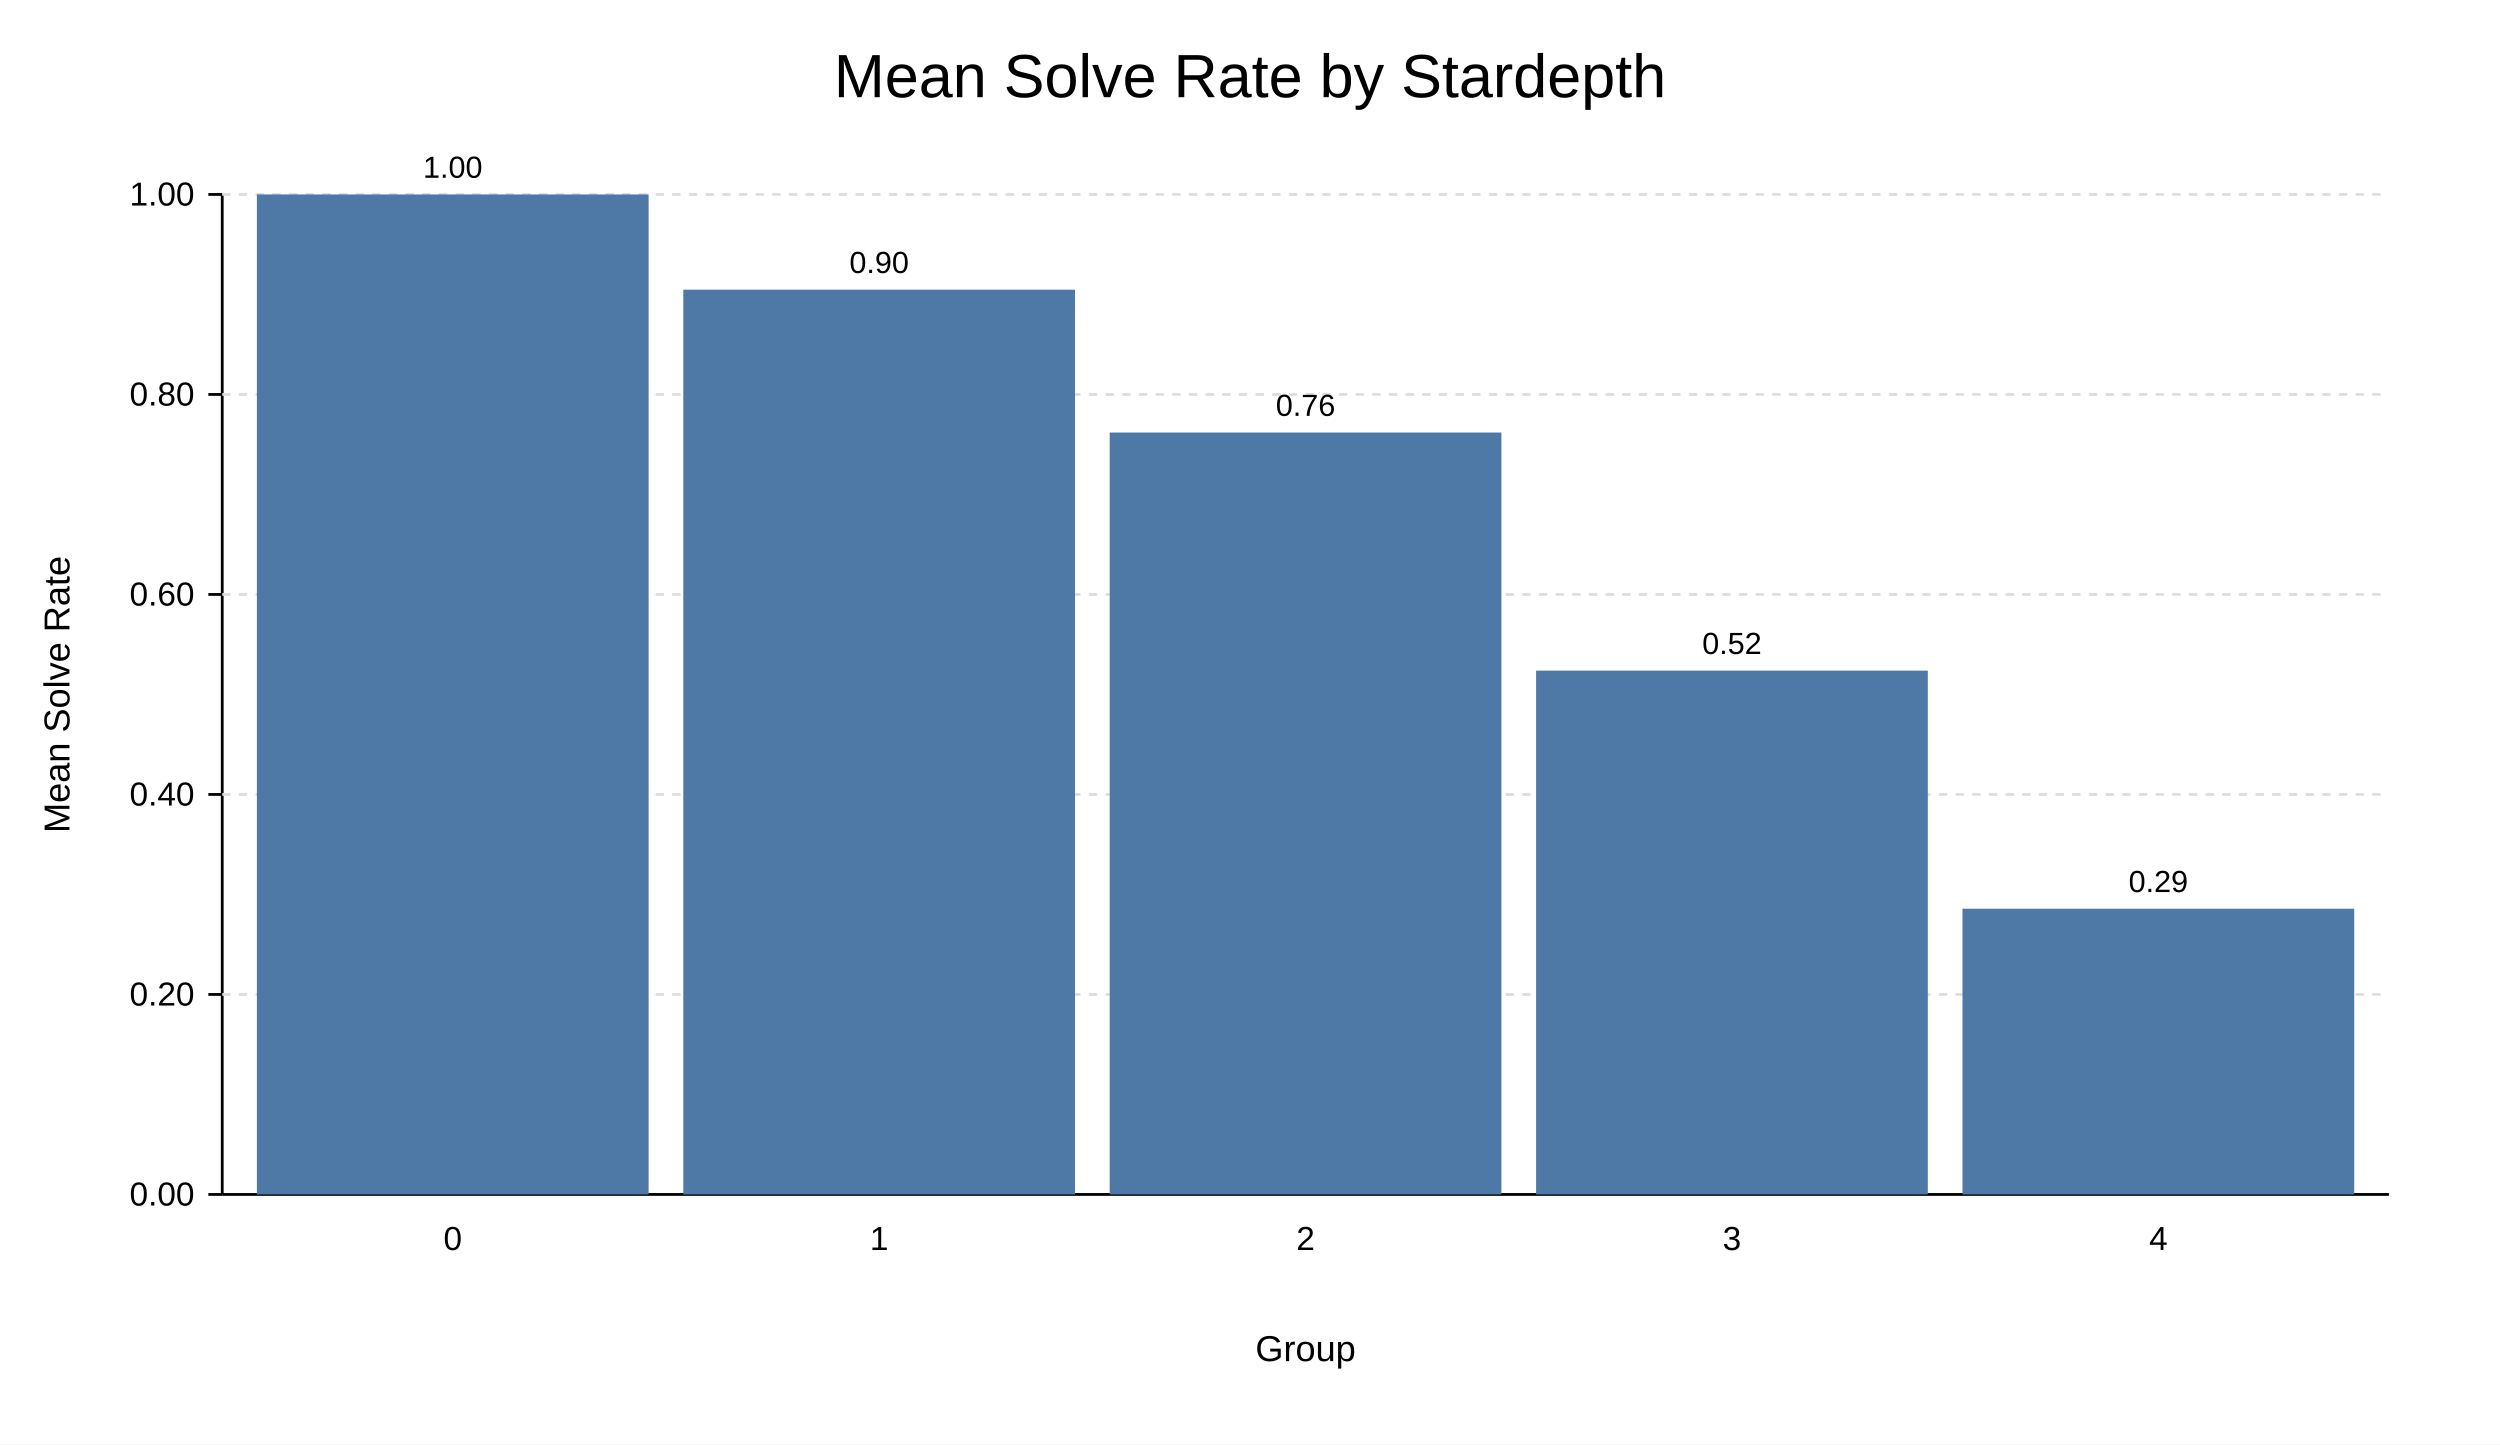
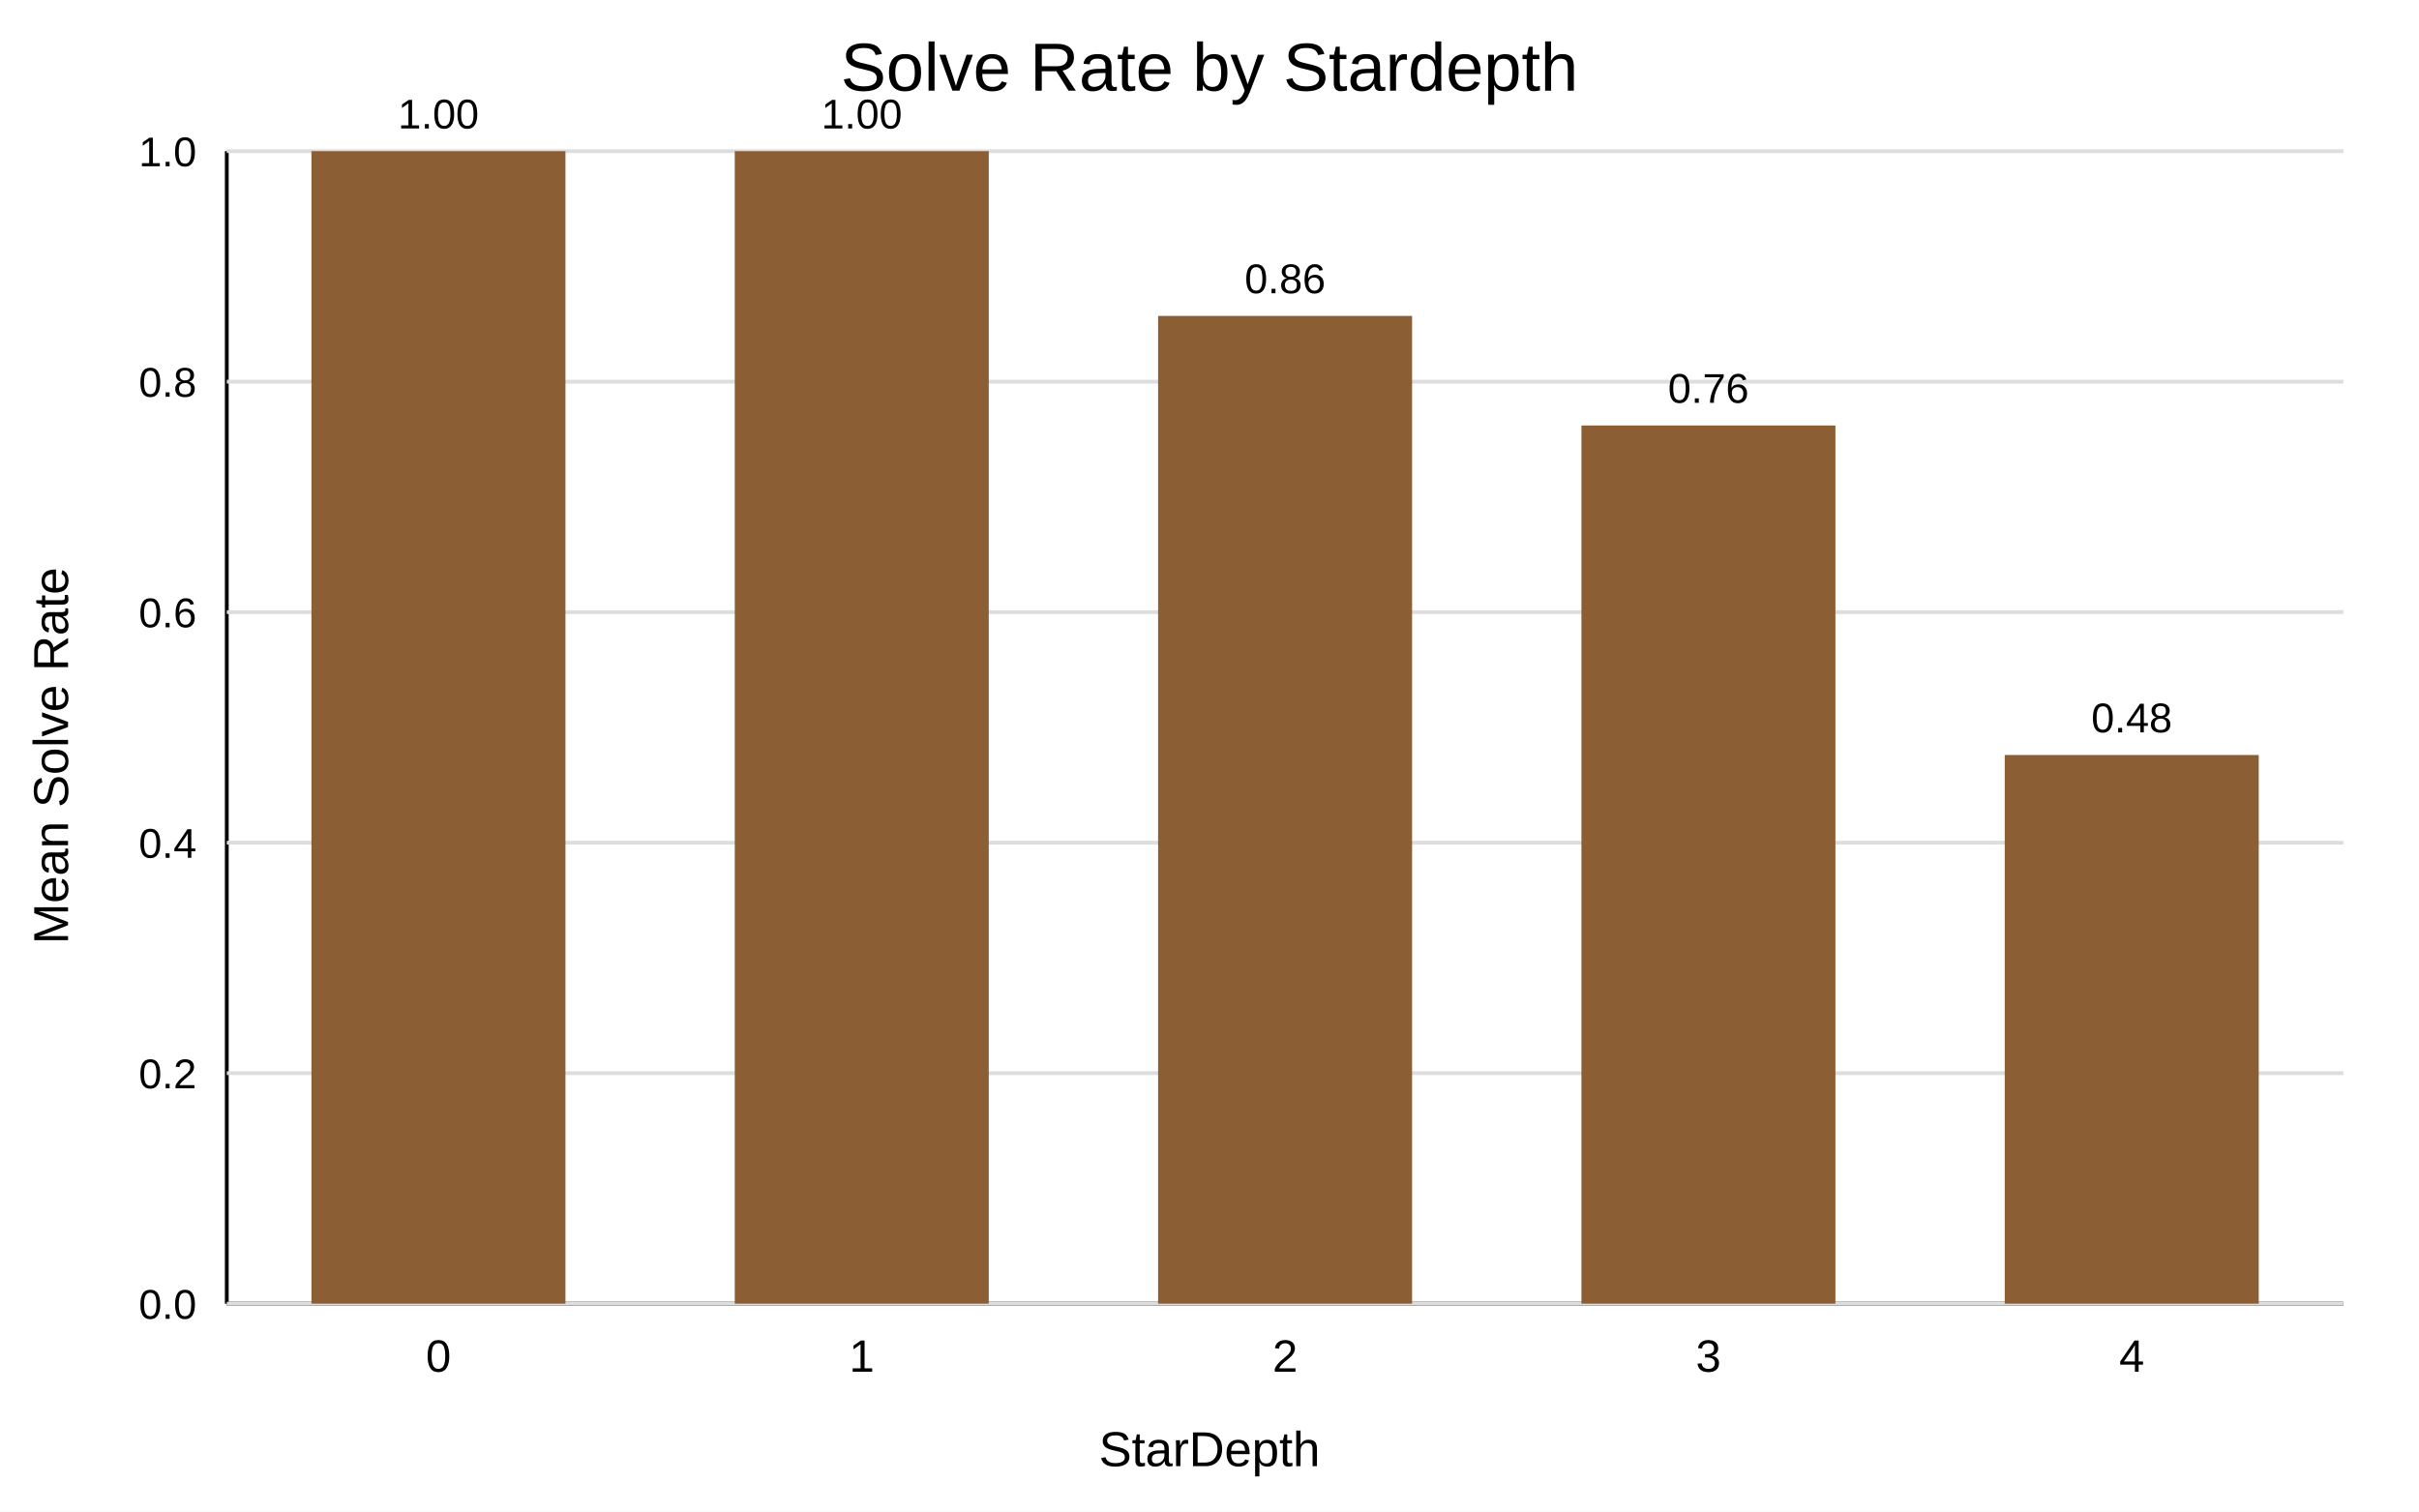
- <svg xmlns="http://www.w3.org/2000/svg" width="900" height="520">
+ <svg xmlns="http://www.w3.org/2000/svg" width="640" height="400" viewBox="0 0 640 400">
  <rect width="100%" height="100%" fill="white" />
-   <text x="450.0" y="35" text-anchor="middle" font-size="22" font-family="Arial">Mean Solve Rate by Stardepth</text>
-   <line x1="80" y1="70" x2="80" y2="430" stroke="black" />
-   <line x1="80" y1="430" x2="860" y2="430" stroke="black" />
-   <line x1="75" y1="430.0" x2="80" y2="430.0" stroke="black" />
-   <text x="70" y="434.0" text-anchor="end" font-size="12" font-family="Arial">0.00</text>
-   <line x1="75" y1="358.0" x2="80" y2="358.0" stroke="black" />
-   <text x="70" y="362.0" text-anchor="end" font-size="12" font-family="Arial">0.20</text>
-   <line x1="80" y1="358.0" x2="860" y2="358.0" stroke="#dddddd" stroke-dasharray="3,3" />
-   <line x1="75" y1="286.0" x2="80" y2="286.0" stroke="black" />
-   <text x="70" y="290.0" text-anchor="end" font-size="12" font-family="Arial">0.40</text>
-   <line x1="80" y1="286.0" x2="860" y2="286.0" stroke="#dddddd" stroke-dasharray="3,3" />
-   <line x1="75" y1="214.0" x2="80" y2="214.0" stroke="black" />
-   <text x="70" y="218.0" text-anchor="end" font-size="12" font-family="Arial">0.60</text>
-   <line x1="80" y1="214.0" x2="860" y2="214.0" stroke="#dddddd" stroke-dasharray="3,3" />
-   <line x1="75" y1="142.0" x2="80" y2="142.0" stroke="black" />
-   <text x="70" y="146.0" text-anchor="end" font-size="12" font-family="Arial">0.80</text>
-   <line x1="80" y1="142.0" x2="860" y2="142.0" stroke="#dddddd" stroke-dasharray="3,3" />
-   <line x1="75" y1="70.0" x2="80" y2="70.0" stroke="black" />
-   <text x="70" y="74.0" text-anchor="end" font-size="12" font-family="Arial">1.00</text>
-   <line x1="80" y1="70.0" x2="860" y2="70.0" stroke="#dddddd" stroke-dasharray="3,3" />
-   <rect x="92.48" y="70.0" width="141.024" height="360.0" fill="#4E79A7" />
-   <text x="162.992" y="450" text-anchor="middle" font-size="12" font-family="Arial">0</text>
-   <text x="162.992" y="64.0" text-anchor="middle" font-size="11" font-family="Arial">1.00</text>
-   <rect x="245.984" y="104.286" width="141.024" height="325.714" fill="#4E79A7" />
-   <text x="316.496" y="450" text-anchor="middle" font-size="12" font-family="Arial">1</text>
-   <text x="316.496" y="98.286" text-anchor="middle" font-size="11" font-family="Arial">0.90</text>
-   <rect x="399.488" y="155.714" width="141.024" height="274.286" fill="#4E79A7" />
-   <text x="470.0" y="450" text-anchor="middle" font-size="12" font-family="Arial">2</text>
-   <text x="470.0" y="149.714" text-anchor="middle" font-size="11" font-family="Arial">0.76</text>
-   <rect x="552.992" y="241.429" width="141.024" height="188.571" fill="#4E79A7" />
-   <text x="623.504" y="450" text-anchor="middle" font-size="12" font-family="Arial">3</text>
-   <text x="623.504" y="235.429" text-anchor="middle" font-size="11" font-family="Arial">0.52</text>
-   <rect x="706.496" y="327.143" width="141.024" height="102.857" fill="#4E79A7" />
-   <text x="777.008" y="450" text-anchor="middle" font-size="12" font-family="Arial">4</text>
-   <text x="777.008" y="321.143" text-anchor="middle" font-size="11" font-family="Arial">0.29</text>
-   <text x="25" y="250.0" transform="rotate(-90 25 250.0)" text-anchor="middle" font-size="13" font-family="Arial">Mean Solve Rate</text>
-   <text x="470.0" y="490" text-anchor="middle" font-size="13" font-family="Arial">Group</text>
+   <text x="320.0" y="24" text-anchor="middle" font-size="18" font-family="Arial">Solve Rate by Stardepth</text>
+   <line x1="60" y1="345" x2="620" y2="345" stroke="black" />
+   <line x1="60" y1="40" x2="60" y2="345" stroke="black" />
+   <text x="320.0" y="388" text-anchor="middle" font-size="13" font-family="Arial">StarDepth</text>
+   <text x="18" y="200.0" text-anchor="middle" font-size="13" font-family="Arial" transform="rotate(-90 18 200.0)">Mean Solve Rate</text>
+   <line x1="60" y1="345.0" x2="620" y2="345.0" stroke="#dddddd" />
+   <text x="52" y="349.0" text-anchor="end" font-size="11" font-family="Arial">0.0</text>
+   <line x1="60" y1="284.0" x2="620" y2="284.0" stroke="#dddddd" />
+   <text x="52" y="288.0" text-anchor="end" font-size="11" font-family="Arial">0.2</text>
+   <line x1="60" y1="223.0" x2="620" y2="223.0" stroke="#dddddd" />
+   <text x="52" y="227.0" text-anchor="end" font-size="11" font-family="Arial">0.4</text>
+   <line x1="60" y1="162.0" x2="620" y2="162.0" stroke="#dddddd" />
+   <text x="52" y="166.0" text-anchor="end" font-size="11" font-family="Arial">0.6</text>
+   <line x1="60" y1="101.0" x2="620" y2="101.0" stroke="#dddddd" />
+   <text x="52" y="105.0" text-anchor="end" font-size="11" font-family="Arial">0.8</text>
+   <line x1="60" y1="40.0" x2="620" y2="40.0" stroke="#dddddd" />
+   <text x="52" y="44.0" text-anchor="end" font-size="11" font-family="Arial">1.0</text>
+   <rect x="82.4" y="40.0" width="67.2" height="305.0" fill="#8b5e34" />
+   <text x="116.0" y="363" text-anchor="middle" font-size="12" font-family="Arial">0</text>
+   <text x="116.0" y="34.0" text-anchor="middle" font-size="11" font-family="Arial">1.00</text>
+   <rect x="194.4" y="40.0" width="67.2" height="305.0" fill="#8b5e34" />
+   <text x="228.0" y="363" text-anchor="middle" font-size="12" font-family="Arial">1</text>
+   <text x="228.0" y="34.0" text-anchor="middle" font-size="11" font-family="Arial">1.00</text>
+   <rect x="306.4" y="83.6" width="67.2" height="261.4" fill="#8b5e34" />
+   <text x="340.0" y="363" text-anchor="middle" font-size="12" font-family="Arial">2</text>
+   <text x="340.0" y="77.6" text-anchor="middle" font-size="11" font-family="Arial">0.86</text>
+   <rect x="418.4" y="112.6" width="67.2" height="232.4" fill="#8b5e34" />
+   <text x="452.0" y="363" text-anchor="middle" font-size="12" font-family="Arial">3</text>
+   <text x="452.0" y="106.6" text-anchor="middle" font-size="11" font-family="Arial">0.76</text>
+   <rect x="530.4" y="199.8" width="67.2" height="145.2" fill="#8b5e34" />
+   <text x="564.0" y="363" text-anchor="middle" font-size="12" font-family="Arial">4</text>
+   <text x="564.0" y="193.8" text-anchor="middle" font-size="11" font-family="Arial">0.48</text>
</svg>
